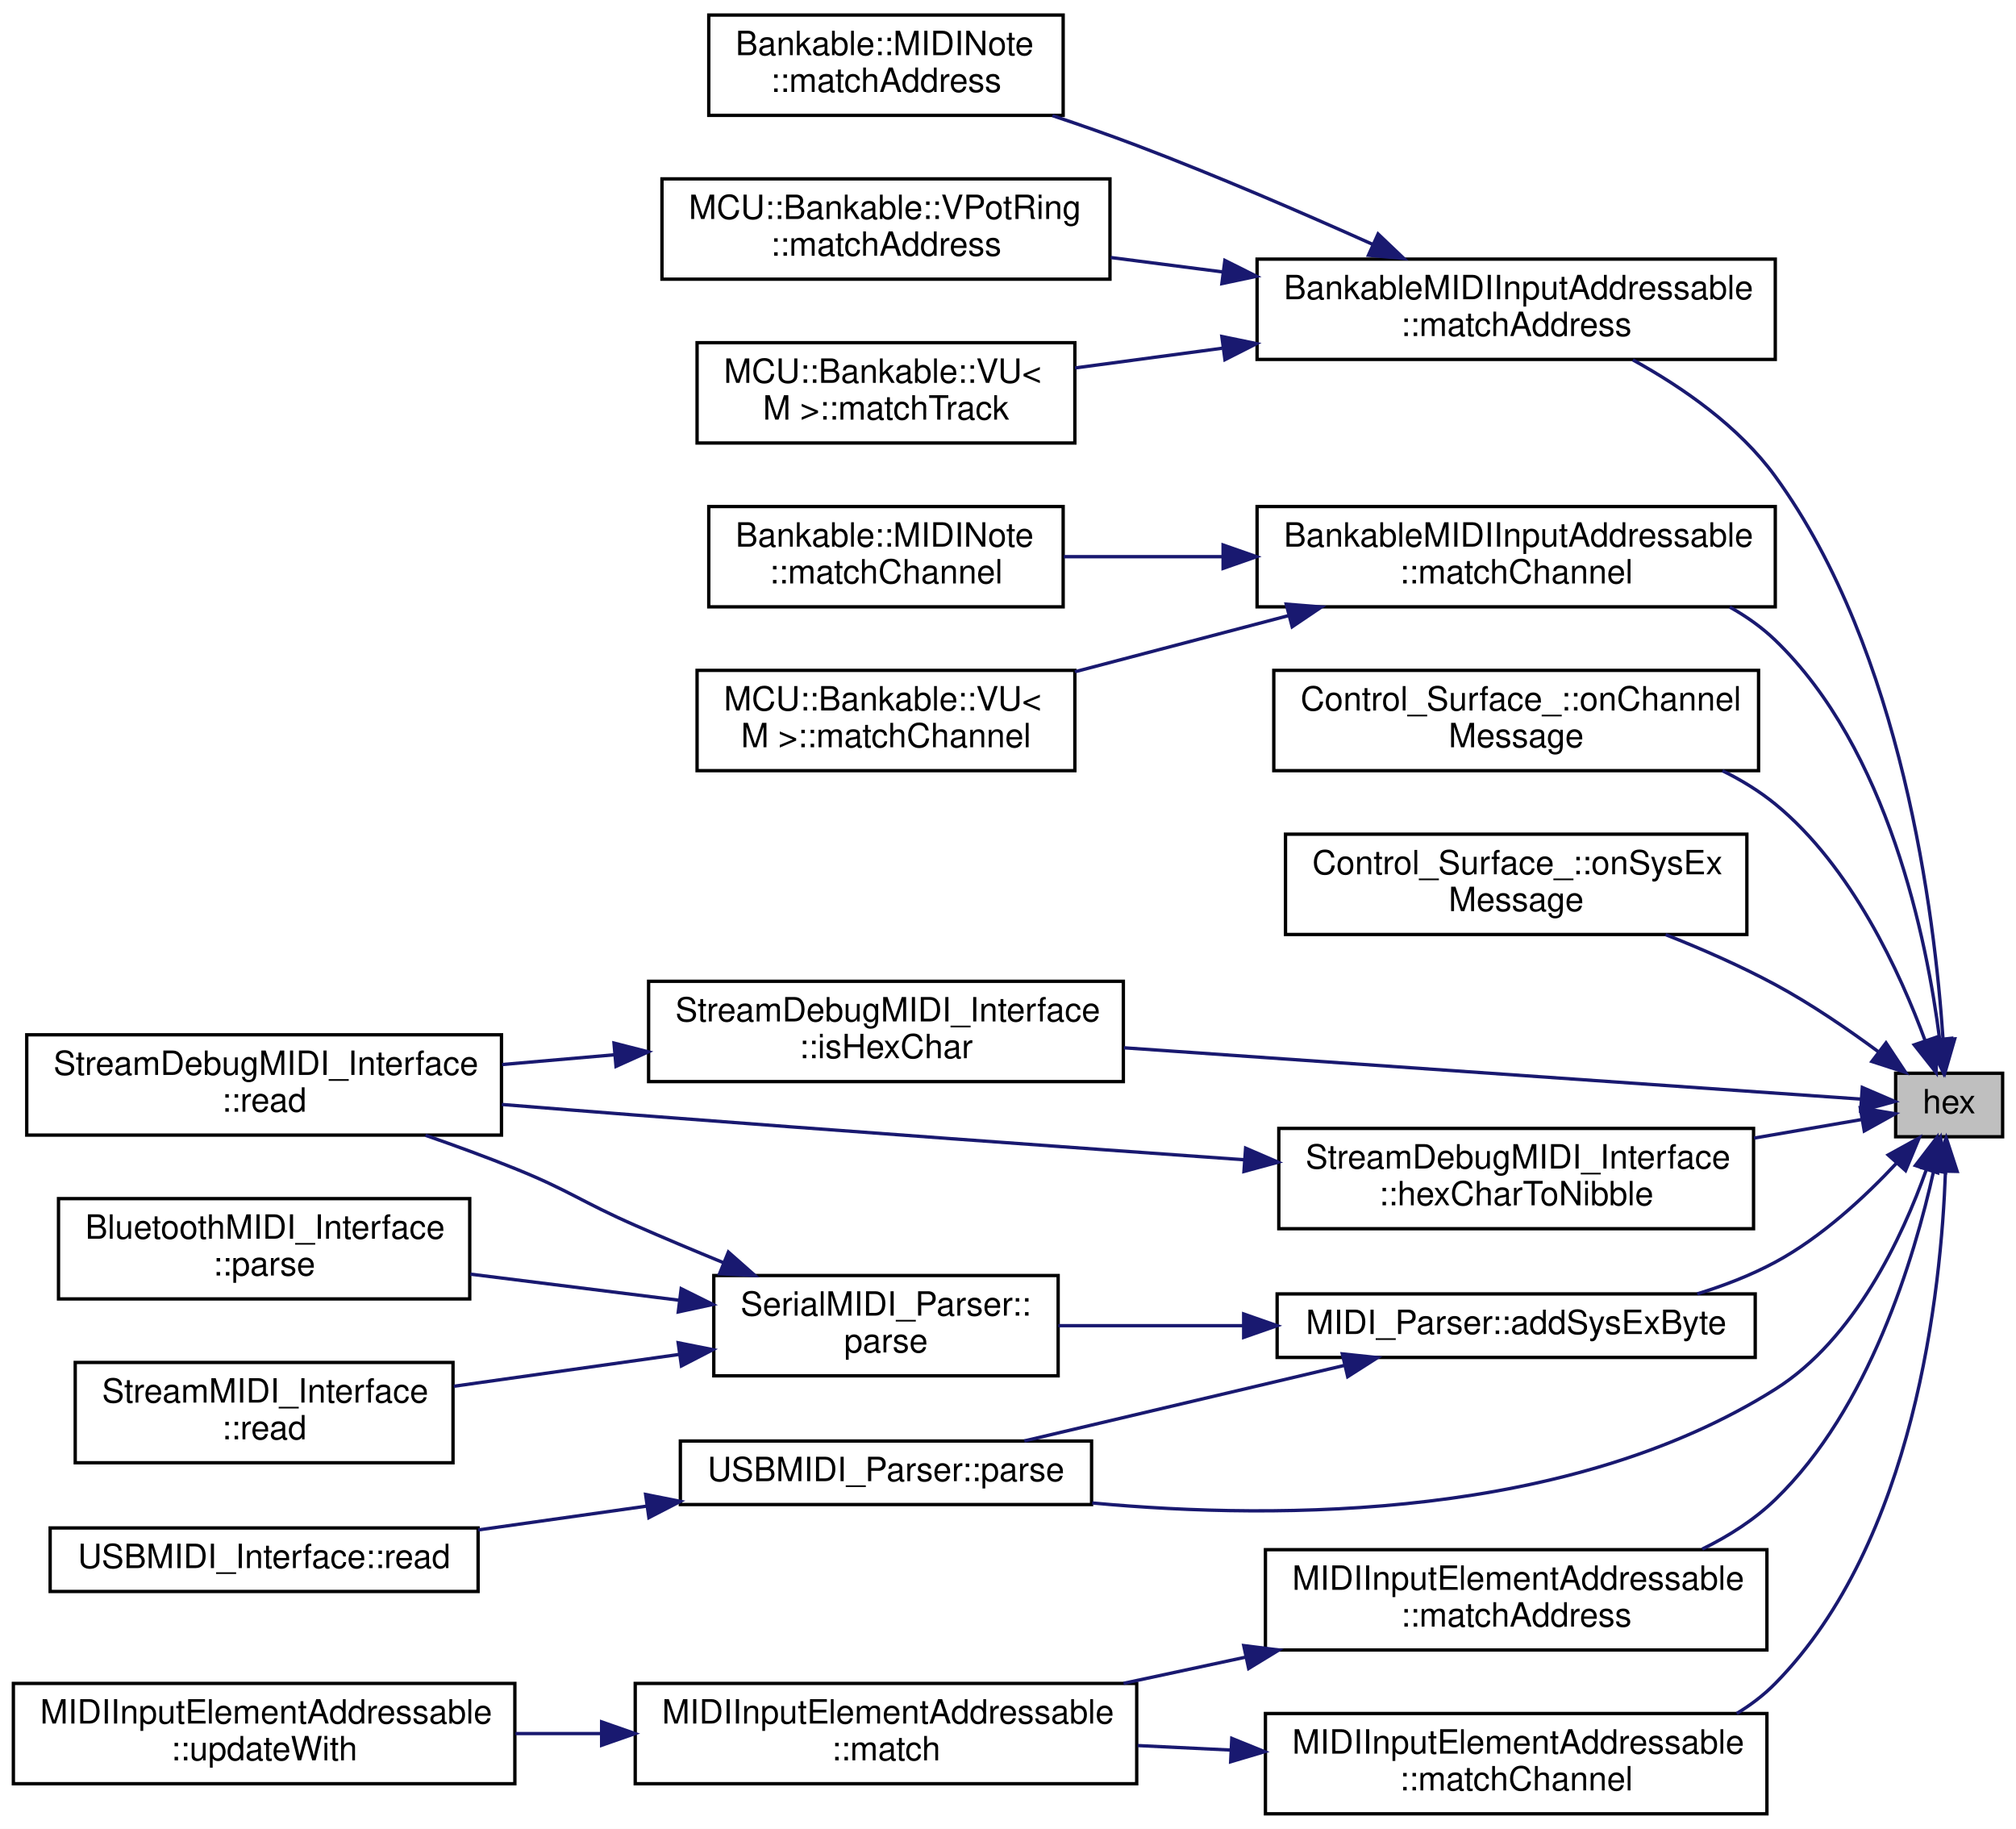
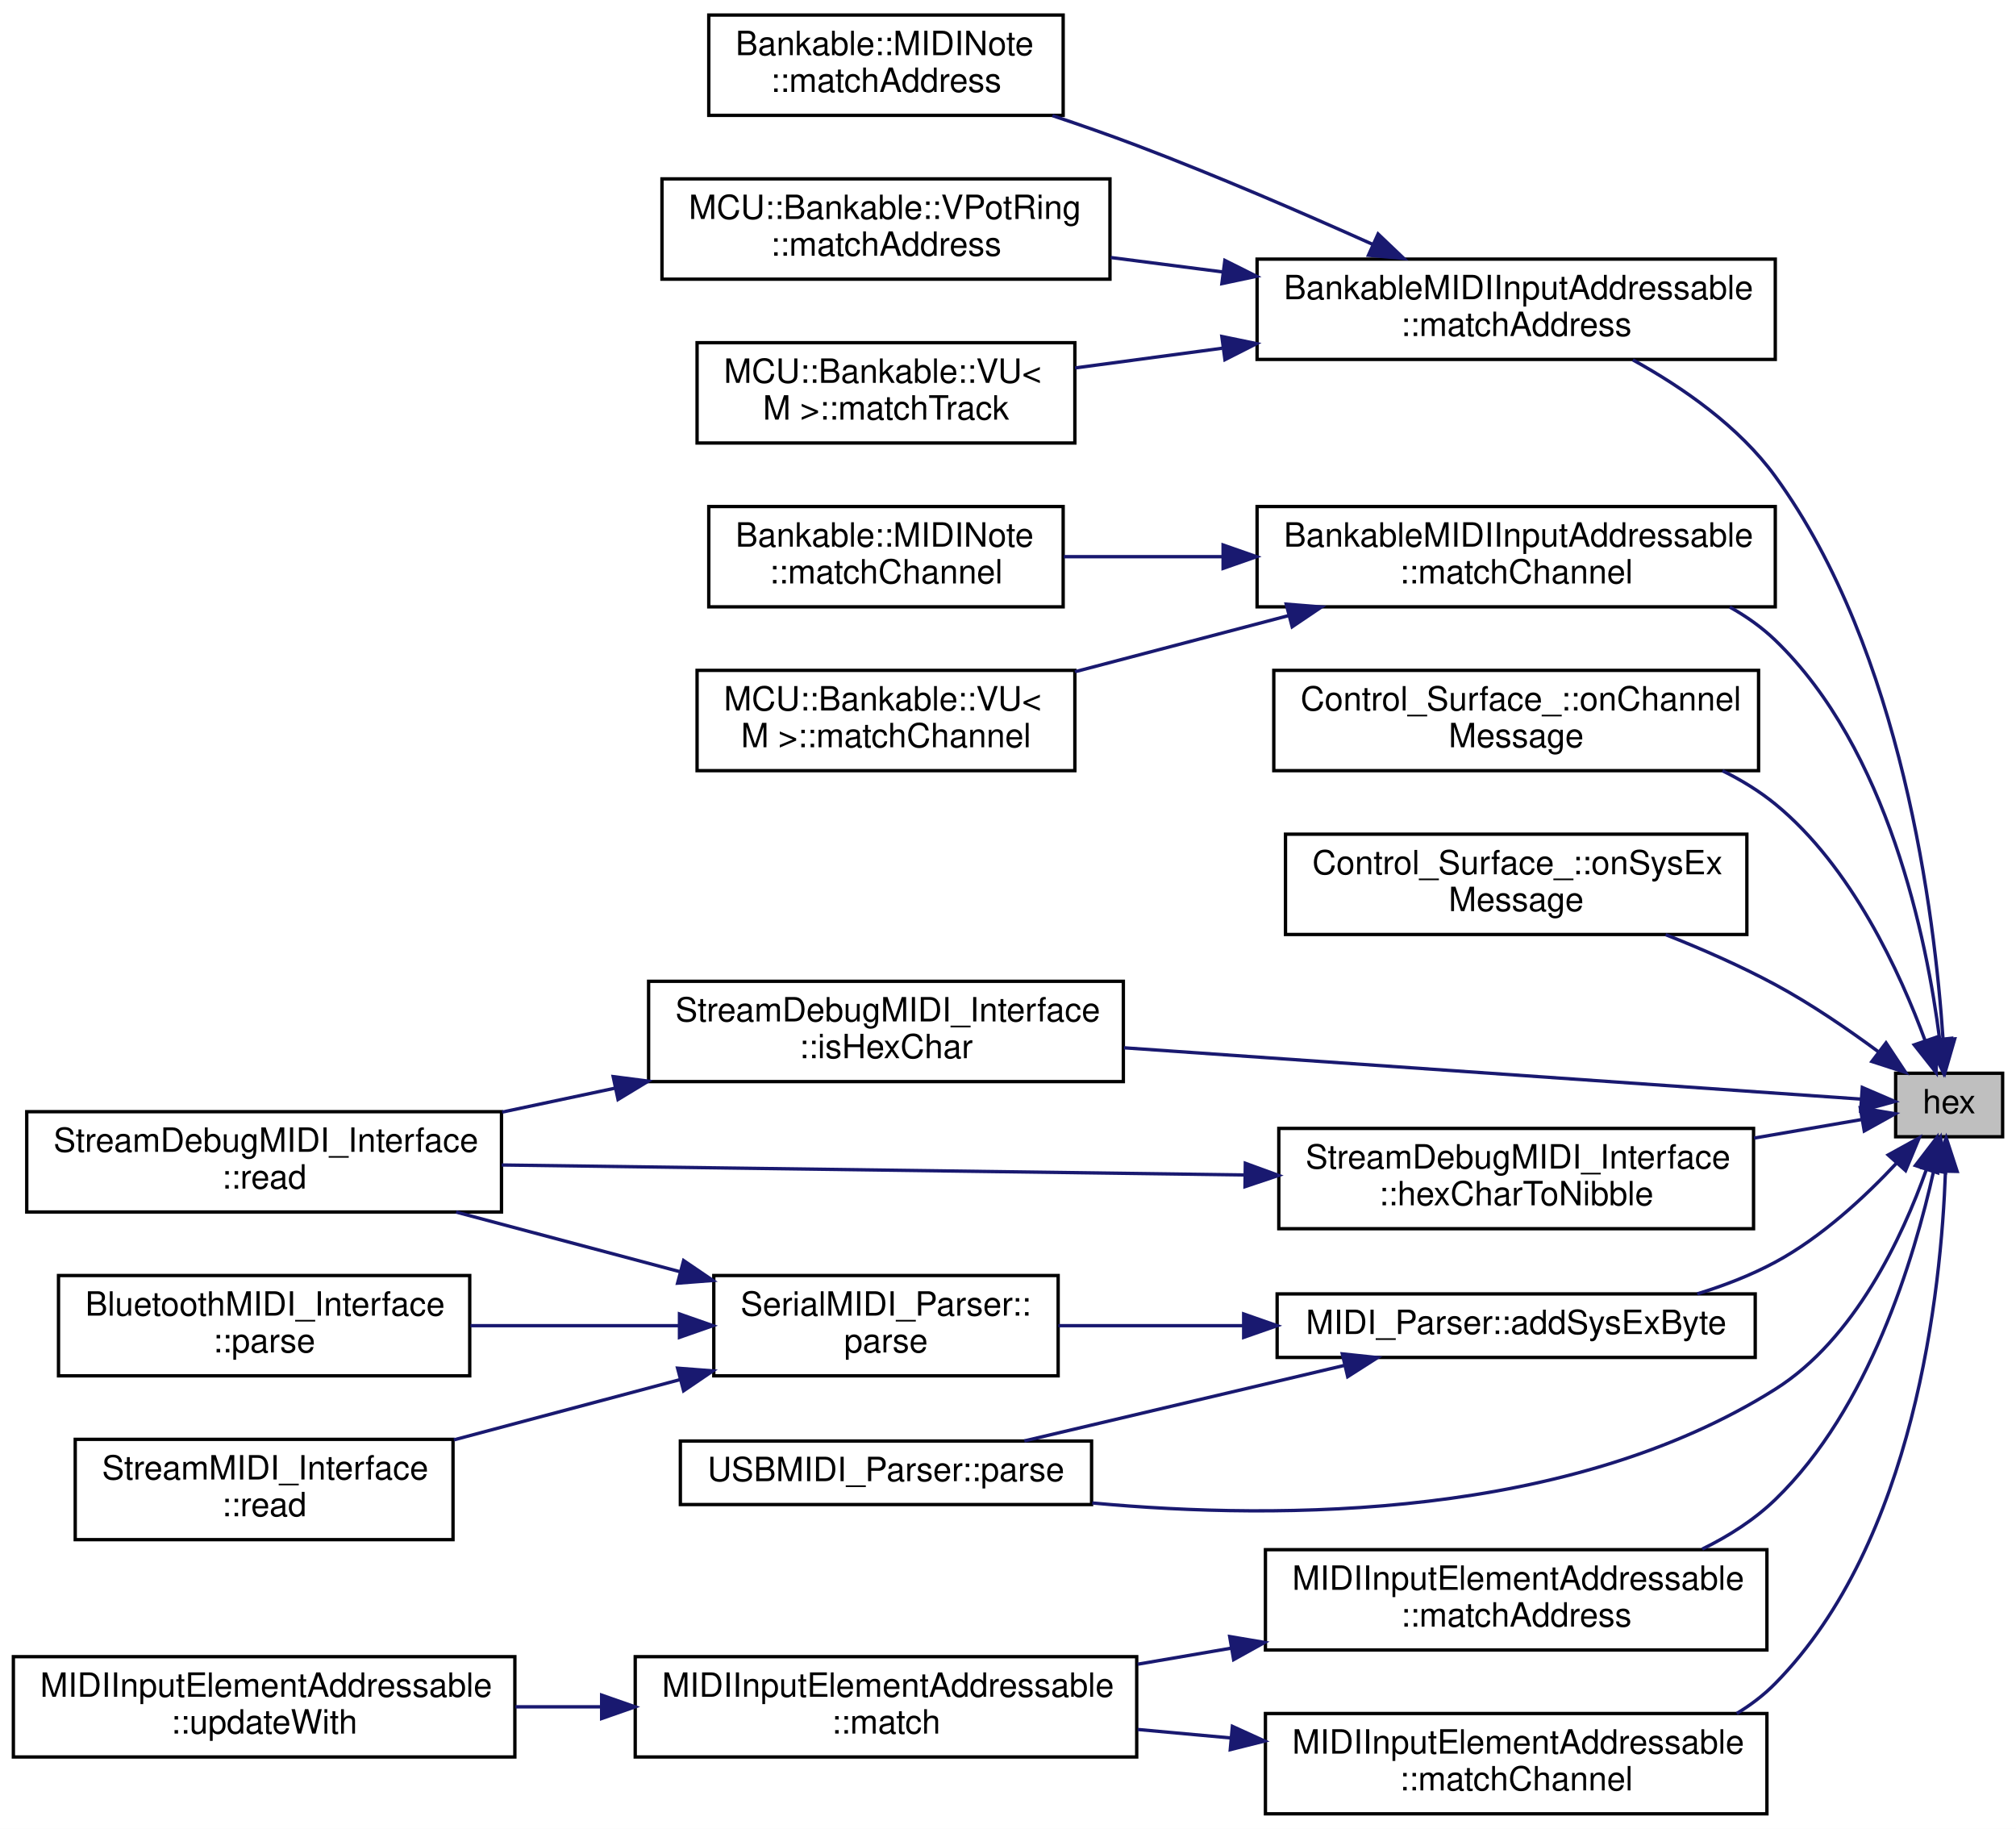
<svg xmlns="http://www.w3.org/2000/svg" xmlns:xlink="http://www.w3.org/1999/xlink" width="603pt" height="547pt" viewBox="0.00 0.00 603.00 547.00">
  <g id="graph0" class="graph" transform="scale(1 1) rotate(0) translate(4 543)">
    <polygon fill="white" stroke="none" points="-4,4 -4,-543 599,-543 599,4 -4,4" />
    <g id="node1" class="node">
      <g id="a_node1">
        <a xlink:title=" ">
          <polygon fill="#bfbfbf" stroke="black" points="563,-203 563,-222 595,-222 595,-203 563,-203" />
          <text text-anchor="middle" x="579" y="-210" font-family="Helvetica,sans-Serif" font-size="10.00">hex</text>
        </a>
      </g>
    </g>
    <g id="node2" class="node">
      <g id="a_node2">
        <a xlink:href="../../d1/d91/classBankableMIDIInputAddressable.html#afb92a34045e7633f946aae51dd47bb13" target="_top" xlink:title=" ">
          <polygon fill="white" stroke="black" points="372,-435.5 372,-465.5 527,-465.5 527,-435.5 372,-435.5" />
          <text text-anchor="start" x="380" y="-453.5" font-family="Helvetica,sans-Serif" font-size="10.00">BankableMIDIInputAddressable</text>
          <text text-anchor="middle" x="449.5" y="-442.5" font-family="Helvetica,sans-Serif" font-size="10.00">::matchAddress</text>
        </a>
      </g>
    </g>
    <g id="edge1" class="edge">
      <path fill="none" stroke="midnightblue" d="M577.161,-232.428C574.702,-269.068 565.03,-348.165 527,-400.5 516.181,-415.389 499.459,-427.051 484.406,-435.353" />
      <polygon fill="midnightblue" stroke="midnightblue" points="580.674,-232.29 577.733,-222.112 573.685,-231.903 580.674,-232.29" />
    </g>
    <g id="node6" class="node">
      <g id="a_node6">
        <a xlink:href="../../d1/d91/classBankableMIDIInputAddressable.html#a662d4ec9cf4ab9dd7a7f8a0726ac96a7" target="_top" xlink:title=" ">
          <polygon fill="white" stroke="black" points="372,-361.5 372,-391.5 527,-391.5 527,-361.5 372,-361.5" />
          <text text-anchor="start" x="380" y="-379.5" font-family="Helvetica,sans-Serif" font-size="10.00">BankableMIDIInputAddressable</text>
          <text text-anchor="middle" x="449.5" y="-368.5" font-family="Helvetica,sans-Serif" font-size="10.00">::matchChannel</text>
        </a>
      </g>
    </g>
    <g id="edge5" class="edge">
      <path fill="none" stroke="midnightblue" d="M576.161,-232.159C572.325,-262.053 560.79,-318.898 527,-351.5 522.978,-355.381 518.345,-358.659 513.39,-361.428" />
      <polygon fill="midnightblue" stroke="midnightblue" points="579.65,-232.456 577.284,-222.128 572.693,-231.677 579.65,-232.456" />
    </g>
    <g id="node9" class="node">
      <g id="a_node9">
        <a xlink:href="../../dc/d45/classControl__Surface__.html#a0cbebe54913fdb35c6803a6b25297dc5" target="_top" xlink:title="The callback to be called when a MIDI channel message is received.">
          <polygon fill="white" stroke="black" points="377,-312.5 377,-342.5 522,-342.5 522,-312.5 377,-312.5" />
          <text text-anchor="start" x="385" y="-330.5" font-family="Helvetica,sans-Serif" font-size="10.00">Control_Surface_::onChannel</text>
          <text text-anchor="middle" x="449.5" y="-319.5" font-family="Helvetica,sans-Serif" font-size="10.00">Message</text>
        </a>
      </g>
    </g>
    <g id="edge8" class="edge">
      <path fill="none" stroke="midnightblue" d="M571.856,-231.661C564.379,-252.026 549.848,-283.813 527,-302.5 522.241,-306.392 516.858,-309.685 511.206,-312.469" />
      <polygon fill="midnightblue" stroke="midnightblue" points="575.173,-232.777 575.129,-222.182 568.556,-230.492 575.173,-232.777" />
    </g>
    <g id="node10" class="node">
      <g id="a_node10">
-         <a xlink:href="../../dc/d45/classControl__Surface__.html#abc974fd16c735a8a7942b0b138751490" target="_top" xlink:title="The callback to be called when a MIDI channel message is received.">
+         <a xlink:href="../../dc/d45/classControl__Surface__.html#abc974fd16c735a8a7942b0b138751490" target="_top" xlink:title="The callback to be called when a MIDI System Exclusive message is received.">
          <polygon fill="white" stroke="black" points="380.5,-263.5 380.5,-293.5 518.5,-293.5 518.5,-263.5 380.5,-263.5" />
          <text text-anchor="start" x="388.5" y="-281.5" font-family="Helvetica,sans-Serif" font-size="10.00">Control_Surface_::onSysEx</text>
          <text text-anchor="middle" x="449.5" y="-270.5" font-family="Helvetica,sans-Serif" font-size="10.00">Message</text>
        </a>
      </g>
    </g>
    <g id="edge9" class="edge">
      <path fill="none" stroke="midnightblue" d="M557.925,-228.364C548.814,-235.111 537.701,-242.734 527,-248.5 516.702,-254.049 505.152,-259.121 494.209,-263.452" />
      <polygon fill="midnightblue" stroke="midnightblue" points="560.123,-231.09 565.968,-222.253 555.888,-225.516 560.123,-231.09" />
    </g>
    <g id="node11" class="node">
      <g id="a_node11">
        <a xlink:href="../../d8/d0b/classStreamDebugMIDI__Interface.html#a5229f0375a0a9e9c303b0ba1fa99a342" target="_top" xlink:title="Check if a given character is a lowercase hexadecimal digit (0-9 or a-f).">
          <polygon fill="white" stroke="black" points="190,-219.5 190,-249.5 332,-249.5 332,-219.5 190,-219.5" />
          <text text-anchor="start" x="198" y="-237.5" font-family="Helvetica,sans-Serif" font-size="10.00">StreamDebugMIDI_Interface</text>
          <text text-anchor="middle" x="261" y="-226.5" font-family="Helvetica,sans-Serif" font-size="10.00">::isHexChar</text>
        </a>
      </g>
    </g>
    <g id="edge10" class="edge">
      <path fill="none" stroke="midnightblue" d="M552.778,-214.256C505.51,-217.547 402.076,-224.748 332.204,-229.612" />
      <polygon fill="midnightblue" stroke="midnightblue" points="553.026,-217.747 562.759,-213.561 552.54,-210.764 553.026,-217.747" />
    </g>
    <g id="node13" class="node">
      <g id="a_node13">
        <a xlink:href="../../d8/d0b/classStreamDebugMIDI__Interface.html#a68e98b029031d6260972bed02e0aa59c" target="_top" xlink:title="Convert a hexadecimal character to a 4-bit nibble.">
          <polygon fill="white" stroke="black" points="378.5,-175.5 378.5,-205.5 520.5,-205.5 520.5,-175.5 378.5,-175.5" />
          <text text-anchor="start" x="386.5" y="-193.5" font-family="Helvetica,sans-Serif" font-size="10.00">StreamDebugMIDI_Interface</text>
          <text text-anchor="middle" x="449.5" y="-182.5" font-family="Helvetica,sans-Serif" font-size="10.00">::hexCharToNibble</text>
        </a>
      </g>
    </g>
    <g id="edge12" class="edge">
      <path fill="none" stroke="midnightblue" d="M552.744,-208.142C543.34,-206.519 532.149,-204.589 520.678,-202.609" />
      <polygon fill="midnightblue" stroke="midnightblue" points="552.424,-211.639 562.873,-209.89 553.614,-204.74 552.424,-211.639" />
    </g>
    <g id="node14" class="node">
      <g id="a_node14">
        <a xlink:href="../../df/d0c/classMIDI__Parser.html#a25a1088e0b58f8b901f0a951ba2bfbdc" target="_top" xlink:title=" ">
          <polygon fill="white" stroke="black" points="378,-137 378,-156 521,-156 521,-137 378,-137" />
          <text text-anchor="middle" x="449.5" y="-144" font-family="Helvetica,sans-Serif" font-size="10.00">MIDI_Parser::addSysExByte</text>
        </a>
      </g>
    </g>
    <g id="edge14" class="edge">
      <path fill="none" stroke="midnightblue" d="M563.326,-195.172C553.913,-185.108 540.886,-172.978 527,-165.5 519.771,-161.607 511.728,-158.495 503.65,-156.012" />
      <polygon fill="midnightblue" stroke="midnightblue" points="560.766,-197.56 570.047,-202.672 565.979,-192.889 560.766,-197.56" />
    </g>
    <g id="node18" class="node">
      <g id="a_node18">
        <a xlink:href="../../db/db0/classUSBMIDI__Parser.html#a4954fa510842a41e2f4aef0c31660b92" target="_top" xlink:title=" ">
          <polygon fill="white" stroke="black" points="199.5,-93 199.5,-112 322.5,-112 322.5,-93 199.5,-93" />
          <text text-anchor="middle" x="261" y="-100" font-family="Helvetica,sans-Serif" font-size="10.00">USBMIDI_Parser::parse</text>
        </a>
      </g>
    </g>
-     <g id="edge26" class="edge">
+     <g id="edge25" class="edge">
      <path fill="none" stroke="midnightblue" d="M572.174,-193.138C565.024,-173.047 550.821,-142.508 527,-127.5 465.616,-88.825 379.853,-88.185 322.701,-93.473" />
      <polygon fill="midnightblue" stroke="midnightblue" points="568.906,-194.405 575.36,-202.807 575.554,-192.214 568.906,-194.405" />
    </g>
-     <g id="node20" class="node">
-       <g id="a_node20">
+     <g id="node19" class="node">
+       <g id="a_node19">
        <a xlink:href="../../d6/d3d/classMIDIInputElementAddressable.html#aa4a05a102a4e0a36d1c5a5106e2edc6b" target="_top" xlink:title="Check if the address of the incoming MIDI message matches an address of this element.">
          <polygon fill="white" stroke="black" points="374.5,-49.5 374.5,-79.5 524.5,-79.5 524.5,-49.5 374.5,-49.5" />
          <text text-anchor="start" x="382.5" y="-67.5" font-family="Helvetica,sans-Serif" font-size="10.00">MIDIInputElementAddressable</text>
          <text text-anchor="middle" x="449.5" y="-56.5" font-family="Helvetica,sans-Serif" font-size="10.00">::matchAddress</text>
        </a>
      </g>
    </g>
-     <g id="edge21" class="edge">
+     <g id="edge20" class="edge">
      <path fill="none" stroke="midnightblue" d="M574.358,-192.727C568.619,-166.862 555.1,-121.654 527,-94.5 520.742,-88.453 513.123,-83.584 505.147,-79.676" />
      <polygon fill="midnightblue" stroke="midnightblue" points="570.988,-193.718 576.416,-202.817 577.847,-192.319 570.988,-193.718" />
    </g>
-     <g id="node23" class="node">
-       <g id="a_node23">
+     <g id="node22" class="node">
+       <g id="a_node22">
        <a xlink:href="../../d6/d3d/classMIDIInputElementAddressable.html#a7ac9ae46048704ec3a4021b1ba3b2c14" target="_top" xlink:title="Check if the channel of the incoming MIDI message matches an channel of this element.">
          <polygon fill="white" stroke="black" points="374.5,-0.5 374.5,-30.5 524.5,-30.5 524.5,-0.5 374.5,-0.5" />
          <text text-anchor="start" x="382.5" y="-18.5" font-family="Helvetica,sans-Serif" font-size="10.00">MIDIInputElementAddressable</text>
          <text text-anchor="middle" x="449.5" y="-7.5" font-family="Helvetica,sans-Serif" font-size="10.00">::matchChannel</text>
        </a>
      </g>
    </g>
-     <g id="edge24" class="edge">
+     <g id="edge23" class="edge">
      <path fill="none" stroke="midnightblue" d="M577.902,-192.615C576.629,-156.985 568.789,-82.019 527,-39.5 523.585,-36.025 519.674,-33.052 515.466,-30.508" />
      <polygon fill="midnightblue" stroke="midnightblue" points="574.405,-192.788 578.119,-202.711 581.403,-192.638 574.405,-192.788" />
    </g>
    <g id="node3" class="node">
      <g id="a_node3">
        <a xlink:href="../../d0/d42/classBankable_1_1MIDINote.html#a4e8f64ee67eaa46a4b94f6edaf760541" target="_top" xlink:title="Check if the address of the incoming MIDI message matches an address of this element.">
          <polygon fill="white" stroke="black" points="208,-508.5 208,-538.5 314,-538.5 314,-508.5 208,-508.5" />
          <text text-anchor="start" x="216" y="-526.5" font-family="Helvetica,sans-Serif" font-size="10.00">Bankable::MIDINote</text>
          <text text-anchor="middle" x="261" y="-515.5" font-family="Helvetica,sans-Serif" font-size="10.00">::matchAddress</text>
        </a>
      </g>
    </g>
    <g id="edge2" class="edge">
      <path fill="none" stroke="midnightblue" d="M406.592,-469.908C385.597,-479.335 359.667,-490.532 336,-499.5 327.917,-502.563 319.25,-505.594 310.797,-508.418" />
      <polygon fill="midnightblue" stroke="midnightblue" points="408.194,-473.025 415.865,-465.717 405.311,-466.647 408.194,-473.025" />
    </g>
    <g id="node4" class="node">
      <g id="a_node4">
        <a xlink:href="../../da/d93/classMCU_1_1Bankable_1_1VPotRing.html#a98a158a5b0cd103e30fe620aaca3527e" target="_top" xlink:title="Check if the address of the incoming MIDI message matches an address of this element.">
          <polygon fill="white" stroke="black" points="194,-459.5 194,-489.5 328,-489.5 328,-459.5 194,-459.5" />
          <text text-anchor="start" x="202" y="-477.5" font-family="Helvetica,sans-Serif" font-size="10.00">MCU::Bankable::VPotRing</text>
          <text text-anchor="middle" x="261" y="-466.5" font-family="Helvetica,sans-Serif" font-size="10.00">::matchAddress</text>
        </a>
      </g>
    </g>
    <g id="edge3" class="edge">
      <path fill="none" stroke="midnightblue" d="M361.592,-461.684C350.379,-463.127 339.043,-464.586 328.237,-465.976" />
      <polygon fill="midnightblue" stroke="midnightblue" points="362.364,-465.113 371.836,-460.366 361.471,-458.171 362.364,-465.113" />
    </g>
    <g id="node5" class="node">
      <g id="a_node5">
        <a xlink:href="../../d0/d43/classMCU_1_1Bankable_1_1VU.html#a480aeb6ca8a18f2a717567e8b693343d" target="_top" xlink:title=" ">
          <polygon fill="white" stroke="black" points="204.5,-410.5 204.5,-440.5 317.5,-440.5 317.5,-410.5 204.5,-410.5" />
          <text text-anchor="start" x="212.5" y="-428.5" font-family="Helvetica,sans-Serif" font-size="10.00">MCU::Bankable::VU&lt;</text>
          <text text-anchor="middle" x="261" y="-417.5" font-family="Helvetica,sans-Serif" font-size="10.00"> M &gt;::matchTrack</text>
        </a>
      </g>
    </g>
    <g id="edge4" class="edge">
      <path fill="none" stroke="midnightblue" d="M361.534,-438.842C346.577,-436.837 331.403,-434.803 317.561,-432.948" />
      <polygon fill="midnightblue" stroke="midnightblue" points="361.46,-442.364 371.836,-440.223 362.39,-435.426 361.46,-442.364" />
    </g>
    <g id="node7" class="node">
      <g id="a_node7">
        <a xlink:href="../../d0/d42/classBankable_1_1MIDINote.html#a7680a95b7b2edceb02104a04e3add6b2" target="_top" xlink:title="Check if the channel of the incoming MIDI message matches an channel of this element.">
          <polygon fill="white" stroke="black" points="208,-361.5 208,-391.5 314,-391.5 314,-361.5 208,-361.5" />
          <text text-anchor="start" x="216" y="-379.5" font-family="Helvetica,sans-Serif" font-size="10.00">Bankable::MIDINote</text>
          <text text-anchor="middle" x="261" y="-368.5" font-family="Helvetica,sans-Serif" font-size="10.00">::matchChannel</text>
        </a>
      </g>
    </g>
    <g id="edge6" class="edge">
      <path fill="none" stroke="midnightblue" d="M361.768,-376.5C345.515,-376.5 328.996,-376.5 314.2,-376.5" />
      <polygon fill="midnightblue" stroke="midnightblue" points="361.836,-380 371.836,-376.5 361.836,-373 361.836,-380" />
    </g>
    <g id="node8" class="node">
      <g id="a_node8">
        <a xlink:href="../../d0/d43/classMCU_1_1Bankable_1_1VU.html#ad3472826a22dbd010ea9b7fd8b93efbc" target="_top" xlink:title=" ">
          <polygon fill="white" stroke="black" points="204.5,-312.5 204.5,-342.5 317.5,-342.5 317.5,-312.5 204.5,-312.5" />
          <text text-anchor="start" x="212.5" y="-330.5" font-family="Helvetica,sans-Serif" font-size="10.00">MCU::Bankable::VU&lt;</text>
          <text text-anchor="middle" x="261" y="-319.5" font-family="Helvetica,sans-Serif" font-size="10.00"> M &gt;::matchChannel</text>
        </a>
      </g>
    </g>
    <g id="edge7" class="edge">
      <path fill="none" stroke="midnightblue" d="M381.476,-358.89C360.503,-353.38 337.604,-347.364 317.516,-342.086" />
      <polygon fill="midnightblue" stroke="midnightblue" points="380.715,-362.309 391.276,-361.465 382.494,-355.539 380.715,-362.309" />
    </g>
    <g id="node12" class="node">
      <g id="a_node12">
        <a xlink:href="../../d8/d0b/classStreamDebugMIDI__Interface.html#a64d5c27c6796f20369da7d68f4e21250" target="_top" xlink:title=" ">
-           <polygon fill="white" stroke="black" points="4,-203.5 4,-233.5 146,-233.5 146,-203.5 4,-203.5" />
-           <text text-anchor="start" x="12" y="-221.5" font-family="Helvetica,sans-Serif" font-size="10.00">StreamDebugMIDI_Interface</text>
-           <text text-anchor="middle" x="75" y="-210.5" font-family="Helvetica,sans-Serif" font-size="10.00">::read</text>
+           <polygon fill="white" stroke="black" points="4,-180.5 4,-210.5 146,-210.5 146,-180.5 4,-180.5" />
+           <text text-anchor="start" x="12" y="-198.5" font-family="Helvetica,sans-Serif" font-size="10.00">StreamDebugMIDI_Interface</text>
+           <text text-anchor="middle" x="75" y="-187.5" font-family="Helvetica,sans-Serif" font-size="10.00">::read</text>
        </a>
      </g>
    </g>
    <g id="edge11" class="edge">
-       <path fill="none" stroke="midnightblue" d="M179.739,-227.521C168.569,-226.549 157.164,-225.558 146.197,-224.604" />
-       <polygon fill="midnightblue" stroke="midnightblue" points="179.647,-231.026 189.913,-228.405 180.253,-224.052 179.647,-231.026" />
+       <path fill="none" stroke="midnightblue" d="M180.081,-217.561C168.802,-215.17 157.276,-212.727 146.197,-210.379" />
+       <polygon fill="midnightblue" stroke="midnightblue" points="179.404,-220.995 189.913,-219.645 180.856,-214.147 179.404,-220.995" />
    </g>
    <g id="edge13" class="edge">
-       <path fill="none" stroke="midnightblue" d="M368.137,-196.121C316.171,-199.804 247.075,-204.791 186,-209.5 173.105,-210.494 159.362,-211.59 146.115,-212.664" />
-       <polygon fill="midnightblue" stroke="midnightblue" points="368.567,-199.599 378.295,-195.402 368.073,-192.617 368.567,-199.599" />
+       <path fill="none" stroke="midnightblue" d="M368.06,-191.58C301.935,-192.467 209.182,-193.712 146.066,-194.56" />
+       <polygon fill="midnightblue" stroke="midnightblue" points="368.484,-195.074 378.436,-191.44 368.389,-188.075 368.484,-195.074" />
    </g>
    <g id="node15" class="node">
      <g id="a_node15">
        <a xlink:href="../../d0/d0d/classSerialMIDI__Parser.html#add28e4338eca6dc5b9f5f97320fa38a2" target="_top" xlink:title=" ">
          <polygon fill="white" stroke="black" points="209.5,-131.5 209.5,-161.5 312.5,-161.5 312.5,-131.5 209.5,-131.5" />
          <text text-anchor="start" x="217.5" y="-149.5" font-family="Helvetica,sans-Serif" font-size="10.00">SerialMIDI_Parser::</text>
          <text text-anchor="middle" x="261" y="-138.5" font-family="Helvetica,sans-Serif" font-size="10.00">parse</text>
        </a>
      </g>
    </g>
    <g id="edge15" class="edge">
      <path fill="none" stroke="midnightblue" d="M367.941,-146.5C349.138,-146.5 329.634,-146.5 312.564,-146.5" />
      <polygon fill="midnightblue" stroke="midnightblue" points="367.992,-150 377.992,-146.5 367.992,-143 367.992,-150" />
    </g>
    <g id="edge19" class="edge">
      <path fill="none" stroke="midnightblue" d="M398.16,-134.624C368.118,-127.536 330.476,-118.655 302.389,-112.029" />
      <polygon fill="midnightblue" stroke="midnightblue" points="397.496,-138.063 408.032,-136.953 399.103,-131.25 397.496,-138.063" />
    </g>
    <g id="edge17" class="edge">
-       <path fill="none" stroke="midnightblue" d="M212.395,-165.341C203.582,-168.958 194.485,-172.78 186,-176.5 169.795,-183.604 166.409,-186.88 150,-193.5 141.449,-196.95 132.219,-200.331 123.275,-203.437" />
-       <polygon fill="midnightblue" stroke="midnightblue" points="213.861,-168.523 221.803,-161.51 211.221,-162.04 213.861,-168.523" />
+       <path fill="none" stroke="midnightblue" d="M199.514,-162.608C177.912,-168.36 153.672,-174.816 132.425,-180.474" />
+       <polygon fill="midnightblue" stroke="midnightblue" points="200.472,-165.975 209.234,-160.019 198.67,-159.21 200.472,-165.975" />
    </g>
    <g id="node16" class="node">
      <g id="a_node16">
        <a xlink:href="../../d0/d89/classBluetoothMIDI__Interface.html#a909f59e5057d1599122a66aaf937ea07" target="_top" xlink:title=" ">
-           <polygon fill="white" stroke="black" points="13.5,-154.5 13.5,-184.5 136.5,-184.5 136.5,-154.5 13.5,-154.5" />
-           <text text-anchor="start" x="21.5" y="-172.5" font-family="Helvetica,sans-Serif" font-size="10.00">BluetoothMIDI_Interface</text>
-           <text text-anchor="middle" x="75" y="-161.5" font-family="Helvetica,sans-Serif" font-size="10.00">::parse</text>
+           <polygon fill="white" stroke="black" points="13.5,-131.5 13.5,-161.5 136.5,-161.5 136.5,-131.5 13.5,-131.5" />
+           <text text-anchor="start" x="21.5" y="-149.5" font-family="Helvetica,sans-Serif" font-size="10.00">BluetoothMIDI_Interface</text>
+           <text text-anchor="middle" x="75" y="-138.5" font-family="Helvetica,sans-Serif" font-size="10.00">::parse</text>
        </a>
      </g>
    </g>
    <g id="edge16" class="edge">
-       <path fill="none" stroke="midnightblue" d="M199.265,-154.092C179.173,-156.603 156.822,-159.397 136.73,-161.909" />
-       <polygon fill="midnightblue" stroke="midnightblue" points="199.745,-157.559 209.234,-152.846 198.877,-150.613 199.745,-157.559" />
+       <path fill="none" stroke="midnightblue" d="M198.99,-146.5C178.969,-146.5 156.73,-146.5 136.73,-146.5" />
+       <polygon fill="midnightblue" stroke="midnightblue" points="199.234,-150 209.234,-146.5 199.234,-143 199.234,-150" />
    </g>
    <g id="node17" class="node">
      <g id="a_node17">
        <a xlink:href="../../d3/dc3/classStreamMIDI__Interface.html#a56032e02fcf2540151ceca9d687cd6ef" target="_top" xlink:title=" ">
-           <polygon fill="white" stroke="black" points="18.5,-105.5 18.5,-135.5 131.5,-135.5 131.5,-105.5 18.5,-105.5" />
-           <text text-anchor="start" x="26.5" y="-123.5" font-family="Helvetica,sans-Serif" font-size="10.00">StreamMIDI_Interface</text>
-           <text text-anchor="middle" x="75" y="-112.5" font-family="Helvetica,sans-Serif" font-size="10.00">::read</text>
+           <polygon fill="white" stroke="black" points="18.5,-82.5 18.5,-112.5 131.5,-112.5 131.5,-82.5 18.5,-82.5" />
+           <text text-anchor="start" x="26.5" y="-100.5" font-family="Helvetica,sans-Serif" font-size="10.00">StreamMIDI_Interface</text>
+           <text text-anchor="middle" x="75" y="-89.5" font-family="Helvetica,sans-Serif" font-size="10.00">::read</text>
        </a>
      </g>
    </g>
    <g id="edge18" class="edge">
-       <path fill="none" stroke="midnightblue" d="M199.131,-137.899C177.402,-134.829 153.048,-131.387 131.77,-128.381" />
-       <polygon fill="midnightblue" stroke="midnightblue" points="198.843,-141.393 209.234,-139.327 199.822,-134.462 198.843,-141.393" />
-     </g>
-     <g id="node19" class="node">
-       <g id="a_node19">
-         <a xlink:href="../../de/d05/classUSBMIDI__Interface.html#a03c8b16e5cb1c044c1b7bcf8cb1b464e" target="_top" xlink:title=" ">
-           <polygon fill="white" stroke="black" points="11,-67 11,-86 139,-86 139,-67 11,-67" />
-           <text text-anchor="middle" x="75" y="-74" font-family="Helvetica,sans-Serif" font-size="10.00">USBMIDI_Interface::read</text>
-         </a>
-       </g>
-     </g>
-     <g id="edge20" class="edge">
-       <path fill="none" stroke="midnightblue" d="M189.338,-92.515C172.787,-90.176 155.26,-87.7 139.065,-85.411" />
-       <polygon fill="midnightblue" stroke="midnightblue" points="189.105,-96.017 199.497,-93.951 190.085,-89.086 189.105,-96.017" />
+       <path fill="none" stroke="midnightblue" d="M199.426,-130.369C177.623,-124.563 153.144,-118.044 131.77,-112.352" />
+       <polygon fill="midnightblue" stroke="midnightblue" points="198.67,-133.79 209.234,-132.981 200.472,-127.025 198.67,-133.79" />
+     </g>
+     <g id="node20" class="node">
+       <g id="a_node20">
+         <a xlink:href="../../d6/d3d/classMIDIInputElementAddressable.html#a2b230222ff1633a52f1a8e211e425cdc" target="_top" xlink:title="Check if the address and channel of the incoming MIDI message match an address and channel of this el...">
+           <polygon fill="white" stroke="black" points="186,-17.5 186,-47.5 336,-47.5 336,-17.5 186,-17.5" />
+           <text text-anchor="start" x="194" y="-35.5" font-family="Helvetica,sans-Serif" font-size="10.00">MIDIInputElementAddressable</text>
+           <text text-anchor="middle" x="261" y="-24.5" font-family="Helvetica,sans-Serif" font-size="10.00">::match</text>
+         </a>
+       </g>
+     </g>
+     <g id="edge21" class="edge">
+       <path fill="none" stroke="midnightblue" d="M364.215,-50.038C354.903,-48.441 345.471,-46.822 336.295,-45.248" />
+       <polygon fill="midnightblue" stroke="midnightblue" points="363.806,-53.519 374.254,-51.761 364.99,-46.62 363.806,-53.519" />
    </g>
    <g id="node21" class="node">
      <g id="a_node21">
-         <a xlink:href="../../d6/d3d/classMIDIInputElementAddressable.html#a2b230222ff1633a52f1a8e211e425cdc" target="_top" xlink:title="Check if the address and channel of the incoming MIDI message match an address and channel of this el...">
-           <polygon fill="white" stroke="black" points="186,-9.5 186,-39.5 336,-39.5 336,-9.5 186,-9.5" />
-           <text text-anchor="start" x="194" y="-27.5" font-family="Helvetica,sans-Serif" font-size="10.00">MIDIInputElementAddressable</text>
-           <text text-anchor="middle" x="261" y="-16.5" font-family="Helvetica,sans-Serif" font-size="10.00">::match</text>
+         <a xlink:href="../../d6/d3d/classMIDIInputElementAddressable.html#a867b2b78492f2cc693bfb17952acbe34" target="_top" xlink:title="Receive a new MIDI message and update the internal state.">
+           <polygon fill="white" stroke="black" points="-1.42109e-14,-17.5 -1.42109e-14,-47.5 150,-47.5 150,-17.5 -1.42109e-14,-17.5" />
+           <text text-anchor="start" x="8" y="-35.5" font-family="Helvetica,sans-Serif" font-size="10.00">MIDIInputElementAddressable</text>
+           <text text-anchor="middle" x="75" y="-24.5" font-family="Helvetica,sans-Serif" font-size="10.00">::updateWith</text>
        </a>
      </g>
    </g>
    <g id="edge22" class="edge">
-       <path fill="none" stroke="midnightblue" d="M368.445,-47.33C356.339,-44.734 343.931,-42.072 332.058,-39.526" />
-       <polygon fill="midnightblue" stroke="midnightblue" points="368.012,-50.817 378.524,-49.492 369.48,-43.972 368.012,-50.817" />
-     </g>
-     <g id="node22" class="node">
-       <g id="a_node22">
-         <a xlink:href="../../d6/d3d/classMIDIInputElementAddressable.html#a867b2b78492f2cc693bfb17952acbe34" target="_top" xlink:title="Receive a new MIDI message and update the internal state.">
-           <polygon fill="white" stroke="black" points="-1.42109e-14,-9.5 -1.42109e-14,-39.5 150,-39.5 150,-9.5 -1.42109e-14,-9.5" />
-           <text text-anchor="start" x="8" y="-27.5" font-family="Helvetica,sans-Serif" font-size="10.00">MIDIInputElementAddressable</text>
-           <text text-anchor="middle" x="75" y="-16.5" font-family="Helvetica,sans-Serif" font-size="10.00">::updateWith</text>
-         </a>
-       </g>
-     </g>
-     <g id="edge23" class="edge">
-       <path fill="none" stroke="midnightblue" d="M175.934,-24.5C167.346,-24.5 158.664,-24.5 150.192,-24.5" />
-       <polygon fill="midnightblue" stroke="midnightblue" points="175.956,-28 185.956,-24.5 175.955,-21 175.956,-28" />
-     </g>
-     <g id="edge25" class="edge">
-       <path fill="none" stroke="midnightblue" d="M364.215,-19.567C354.903,-20.017 345.471,-20.472 336.295,-20.915" />
-       <polygon fill="midnightblue" stroke="midnightblue" points="364.435,-23.061 374.254,-19.083 364.097,-16.069 364.435,-23.061" />
+       <path fill="none" stroke="midnightblue" d="M175.934,-32.5C167.346,-32.5 158.664,-32.5 150.192,-32.5" />
+       <polygon fill="midnightblue" stroke="midnightblue" points="175.956,-36 185.956,-32.5 175.955,-29 175.956,-36" />
+     </g>
+     <g id="edge24" class="edge">
+       <path fill="none" stroke="midnightblue" d="M364.215,-23.183C354.903,-24.032 345.471,-24.891 336.295,-25.728" />
+       <polygon fill="midnightblue" stroke="midnightblue" points="364.613,-26.661 374.254,-22.268 363.978,-19.69 364.613,-26.661" />
    </g>
  </g>
</svg>
